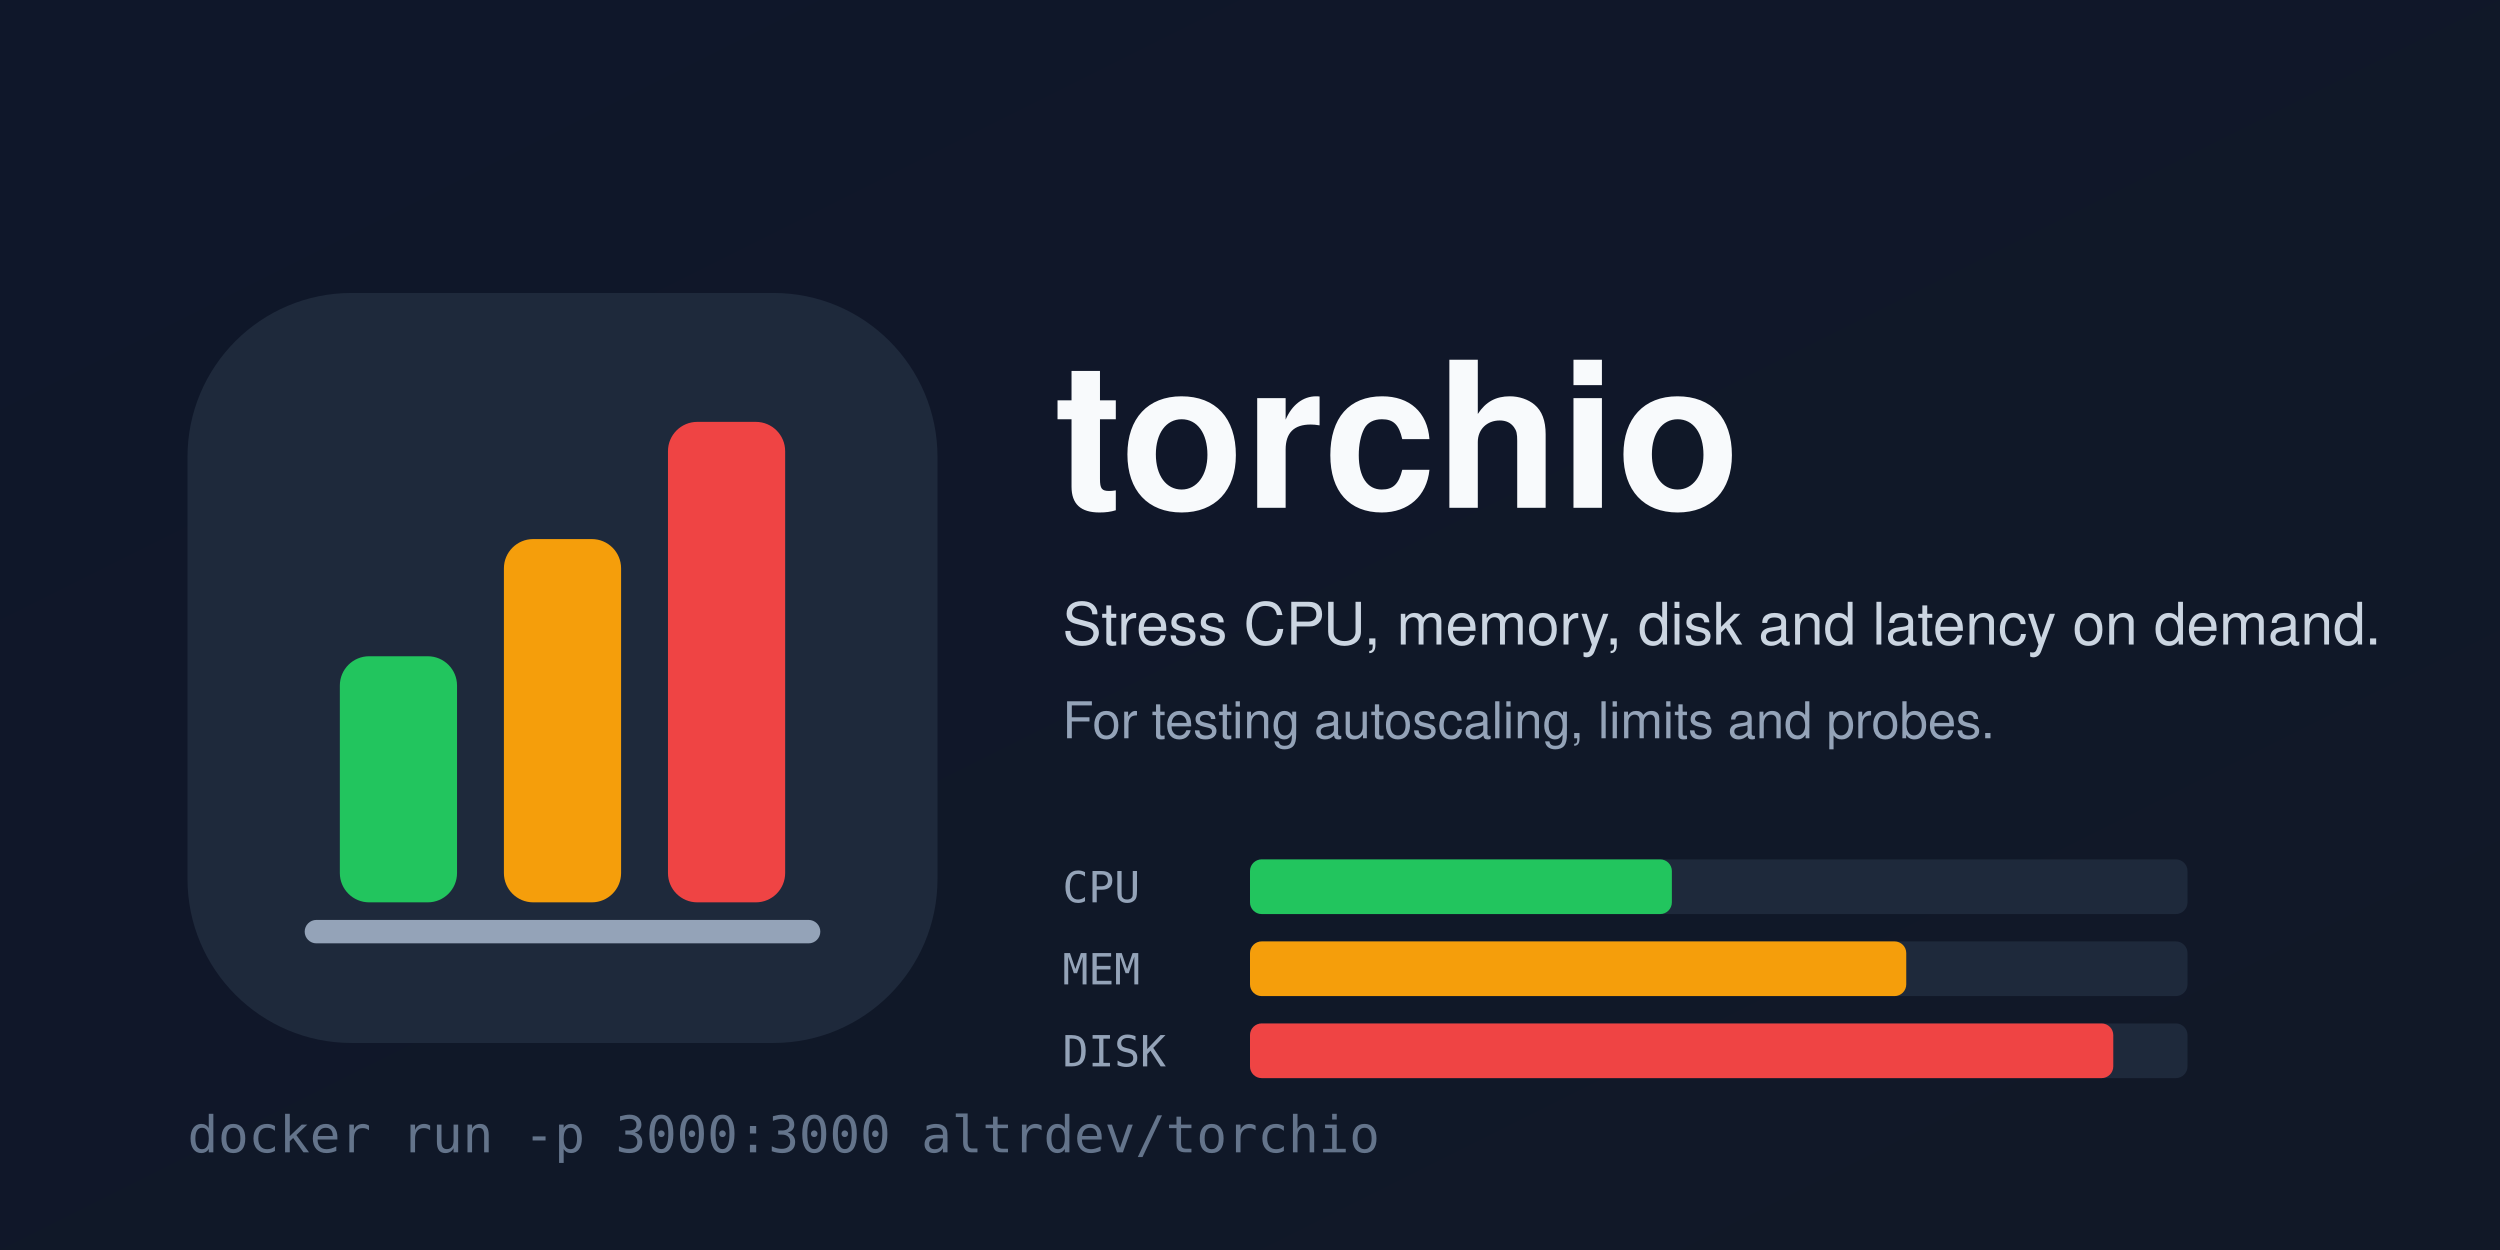
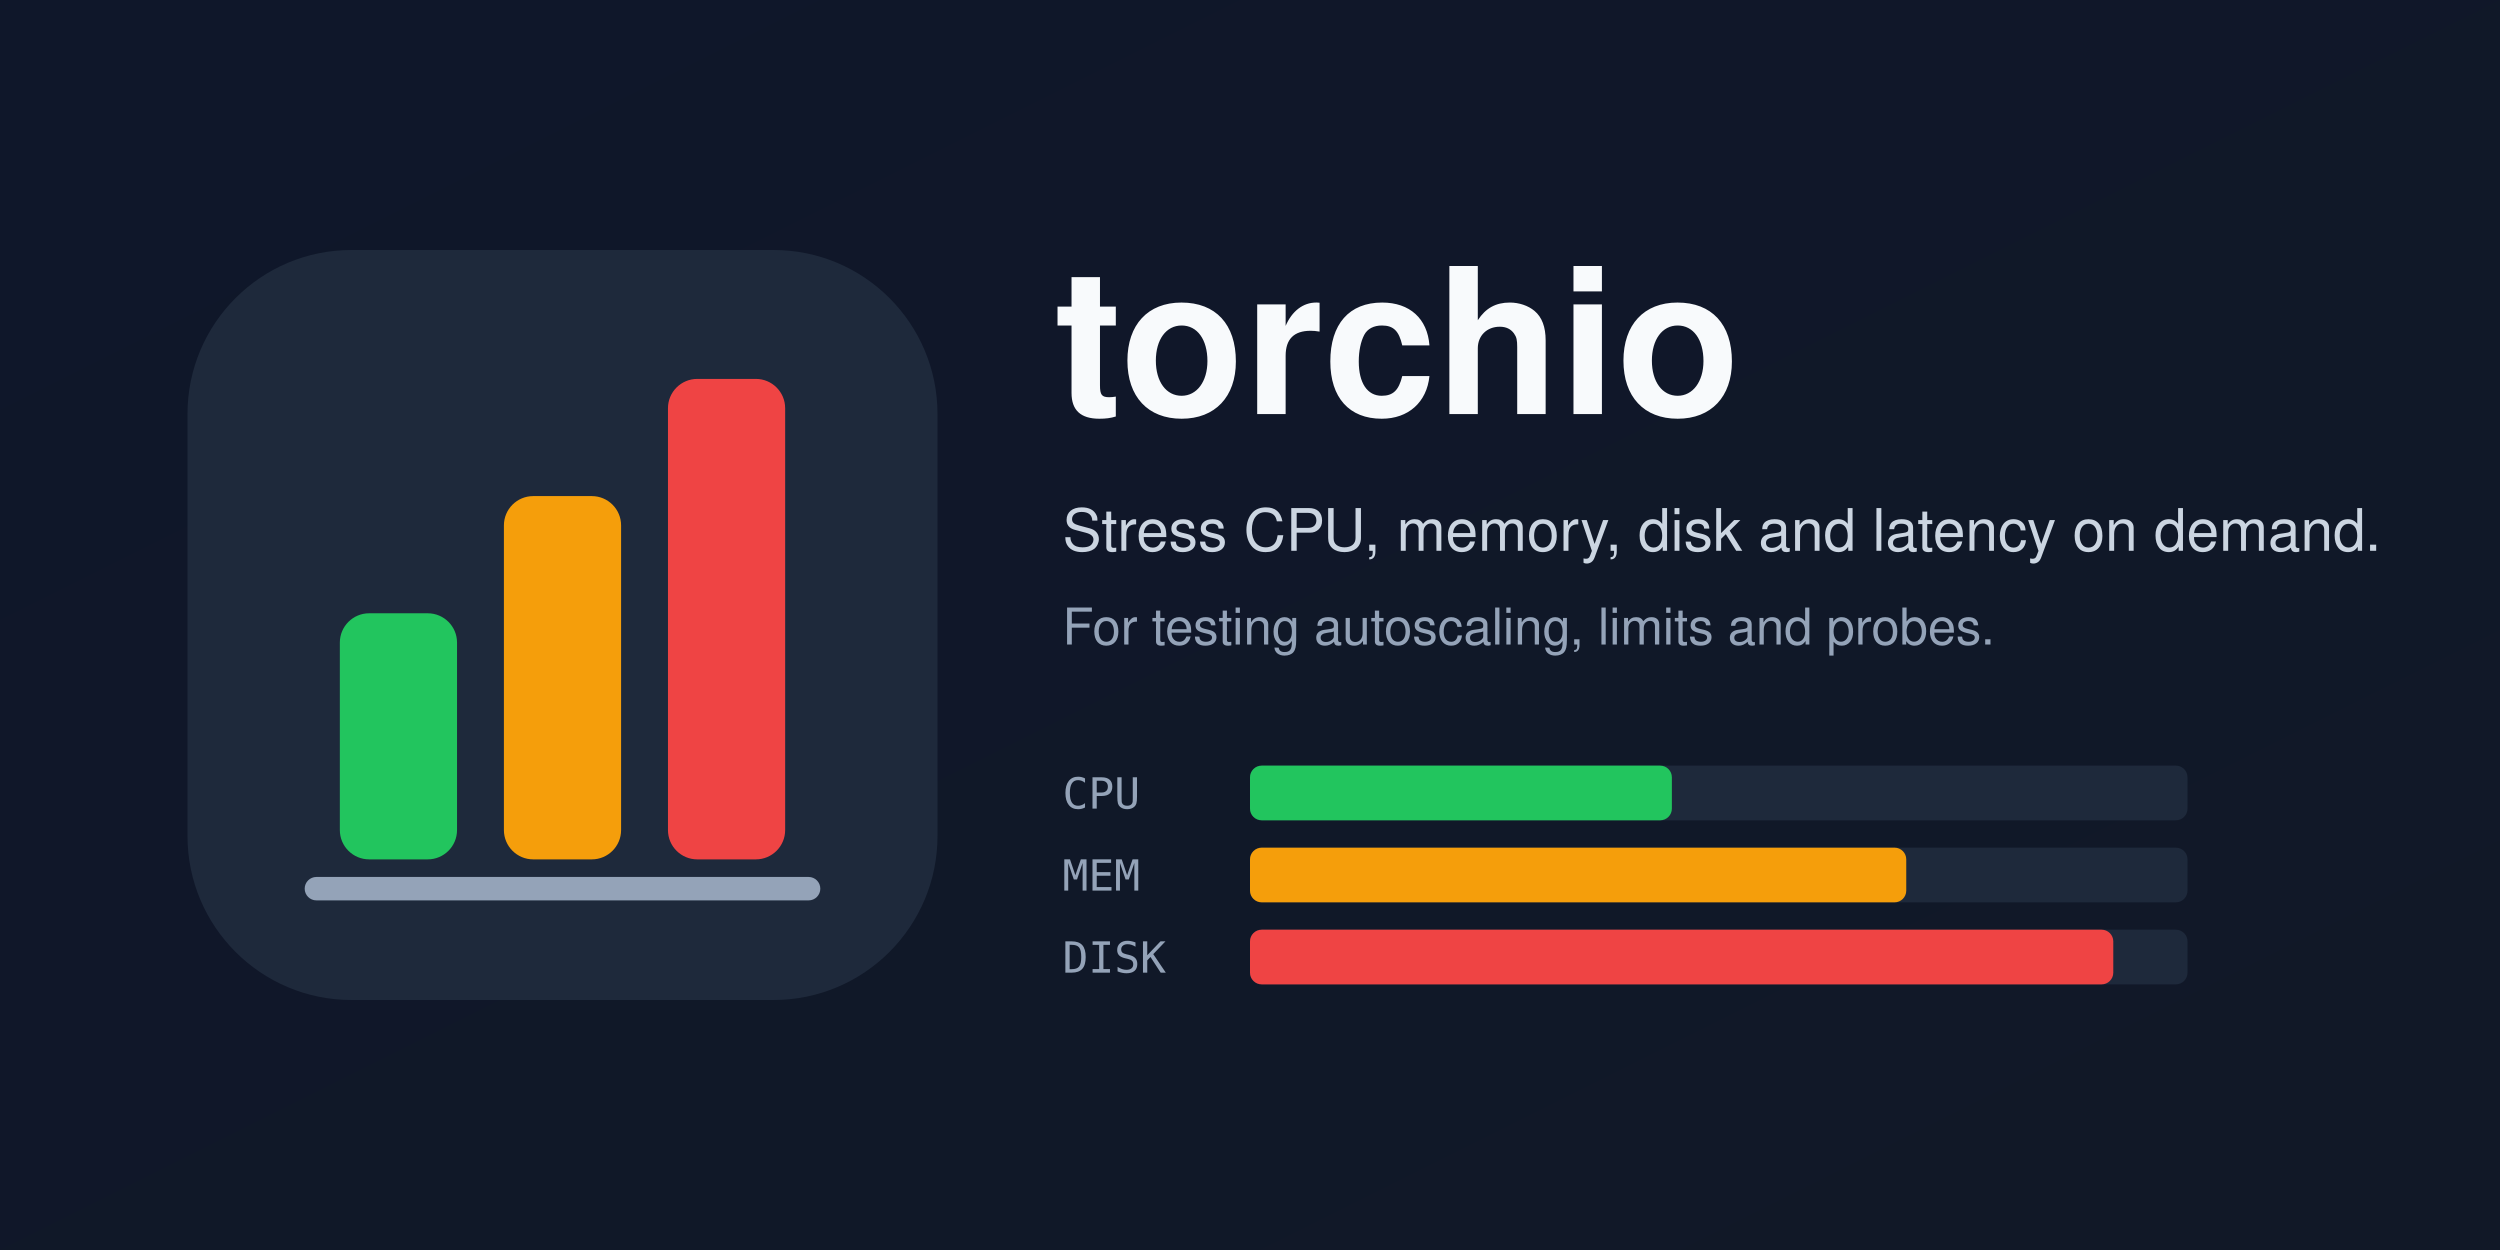
<svg xmlns="http://www.w3.org/2000/svg" viewBox="0 0 1280 640" width="1280" height="640">
  <defs>
    <linearGradient id="bg" x1="0" y1="0" x2="1" y2="1">
      <stop offset="0" stop-color="#0f172a" />
      <stop offset="1" stop-color="#111827" />
    </linearGradient>
  </defs>
  <rect width="1280" height="640" fill="url(#bg)" />
-   <g transform="translate(96 150) scale(1.5)">
+   <g transform="translate(96 128) scale(1.5)">
    <rect width="256" height="256" rx="56" fill="#1e293b" />
    <rect x="52" y="124" width="40" height="84" rx="10" fill="#22c55e" />
    <rect x="108" y="84" width="40" height="124" rx="10" fill="#f59e0b" />
    <rect x="164" y="44" width="40" height="164" rx="10" fill="#ef4444" />
    <rect x="40" y="214" width="176" height="8" rx="4" fill="#94a3b8" />
  </g>
-   <text x="540" y="260" font-family="-apple-system, 'Segoe UI', Helvetica, Arial, sans-serif" font-size="104" font-weight="700" fill="#f8fafc">torchio</text>
-   <text x="544" y="330" font-family="-apple-system, 'Segoe UI', Helvetica, Arial, sans-serif" font-size="30" fill="#cbd5e1">Stress CPU, memory, disk and latency on demand.</text>
-   <text x="544" y="378" font-family="-apple-system, 'Segoe UI', Helvetica, Arial, sans-serif" font-size="26" fill="#94a3b8">For testing autoscaling, limits and probes.</text>
-   <text x="544" y="462" font-family="ui-monospace, SFMono-Regular, Menlo, Consolas, monospace" font-size="22" fill="#94a3b8">CPU</text>
-   <rect x="640" y="440" width="480" height="28" rx="6" fill="#1e293b" />
-   <rect x="640" y="440" width="216" height="28" rx="6" fill="#22c55e" />
-   <text x="544" y="504" font-family="ui-monospace, SFMono-Regular, Menlo, Consolas, monospace" font-size="22" fill="#94a3b8">MEM</text>
-   <rect x="640" y="482" width="480" height="28" rx="6" fill="#1e293b" />
-   <rect x="640" y="482" width="336" height="28" rx="6" fill="#f59e0b" />
-   <text x="544" y="546" font-family="ui-monospace, SFMono-Regular, Menlo, Consolas, monospace" font-size="22" fill="#94a3b8">DISK</text>
-   <rect x="640" y="524" width="480" height="28" rx="6" fill="#1e293b" />
-   <rect x="640" y="524" width="442" height="28" rx="6" fill="#ef4444" />
-   <text x="96" y="590" font-family="ui-monospace, SFMono-Regular, Menlo, Consolas, monospace" font-size="26" fill="#64748b">docker run -p 3000:3000 altrdev/torchio</text>
+   <text x="540" y="212" font-family="system-ui, -apple-system, 'Segoe UI', Helvetica, Arial, sans-serif" font-size="104" font-weight="700" fill="#f8fafc">torchio</text>
+   <text x="544" y="282" font-family="system-ui, -apple-system, 'Segoe UI', Helvetica, Arial, sans-serif" font-size="30" fill="#cbd5e1">Stress CPU, memory, disk and latency on demand.</text>
+   <text x="544" y="330" font-family="system-ui, -apple-system, 'Segoe UI', Helvetica, Arial, sans-serif" font-size="26" fill="#94a3b8">For testing autoscaling, limits and probes.</text>
+   <text x="544" y="414" font-family="ui-monospace, SFMono-Regular, Menlo, Consolas, monospace" font-size="22" fill="#94a3b8">CPU</text>
+   <rect x="640" y="392" width="480" height="28" rx="6" fill="#1e293b" />
+   <rect x="640" y="392" width="216" height="28" rx="6" fill="#22c55e" />
+   <text x="544" y="456" font-family="ui-monospace, SFMono-Regular, Menlo, Consolas, monospace" font-size="22" fill="#94a3b8">MEM</text>
+   <rect x="640" y="434" width="480" height="28" rx="6" fill="#1e293b" />
+   <rect x="640" y="434" width="336" height="28" rx="6" fill="#f59e0b" />
+   <text x="544" y="498" font-family="ui-monospace, SFMono-Regular, Menlo, Consolas, monospace" font-size="22" fill="#94a3b8">DISK</text>
+   <rect x="640" y="476" width="480" height="28" rx="6" fill="#1e293b" />
+   <rect x="640" y="476" width="442" height="28" rx="6" fill="#ef4444" />
</svg>
